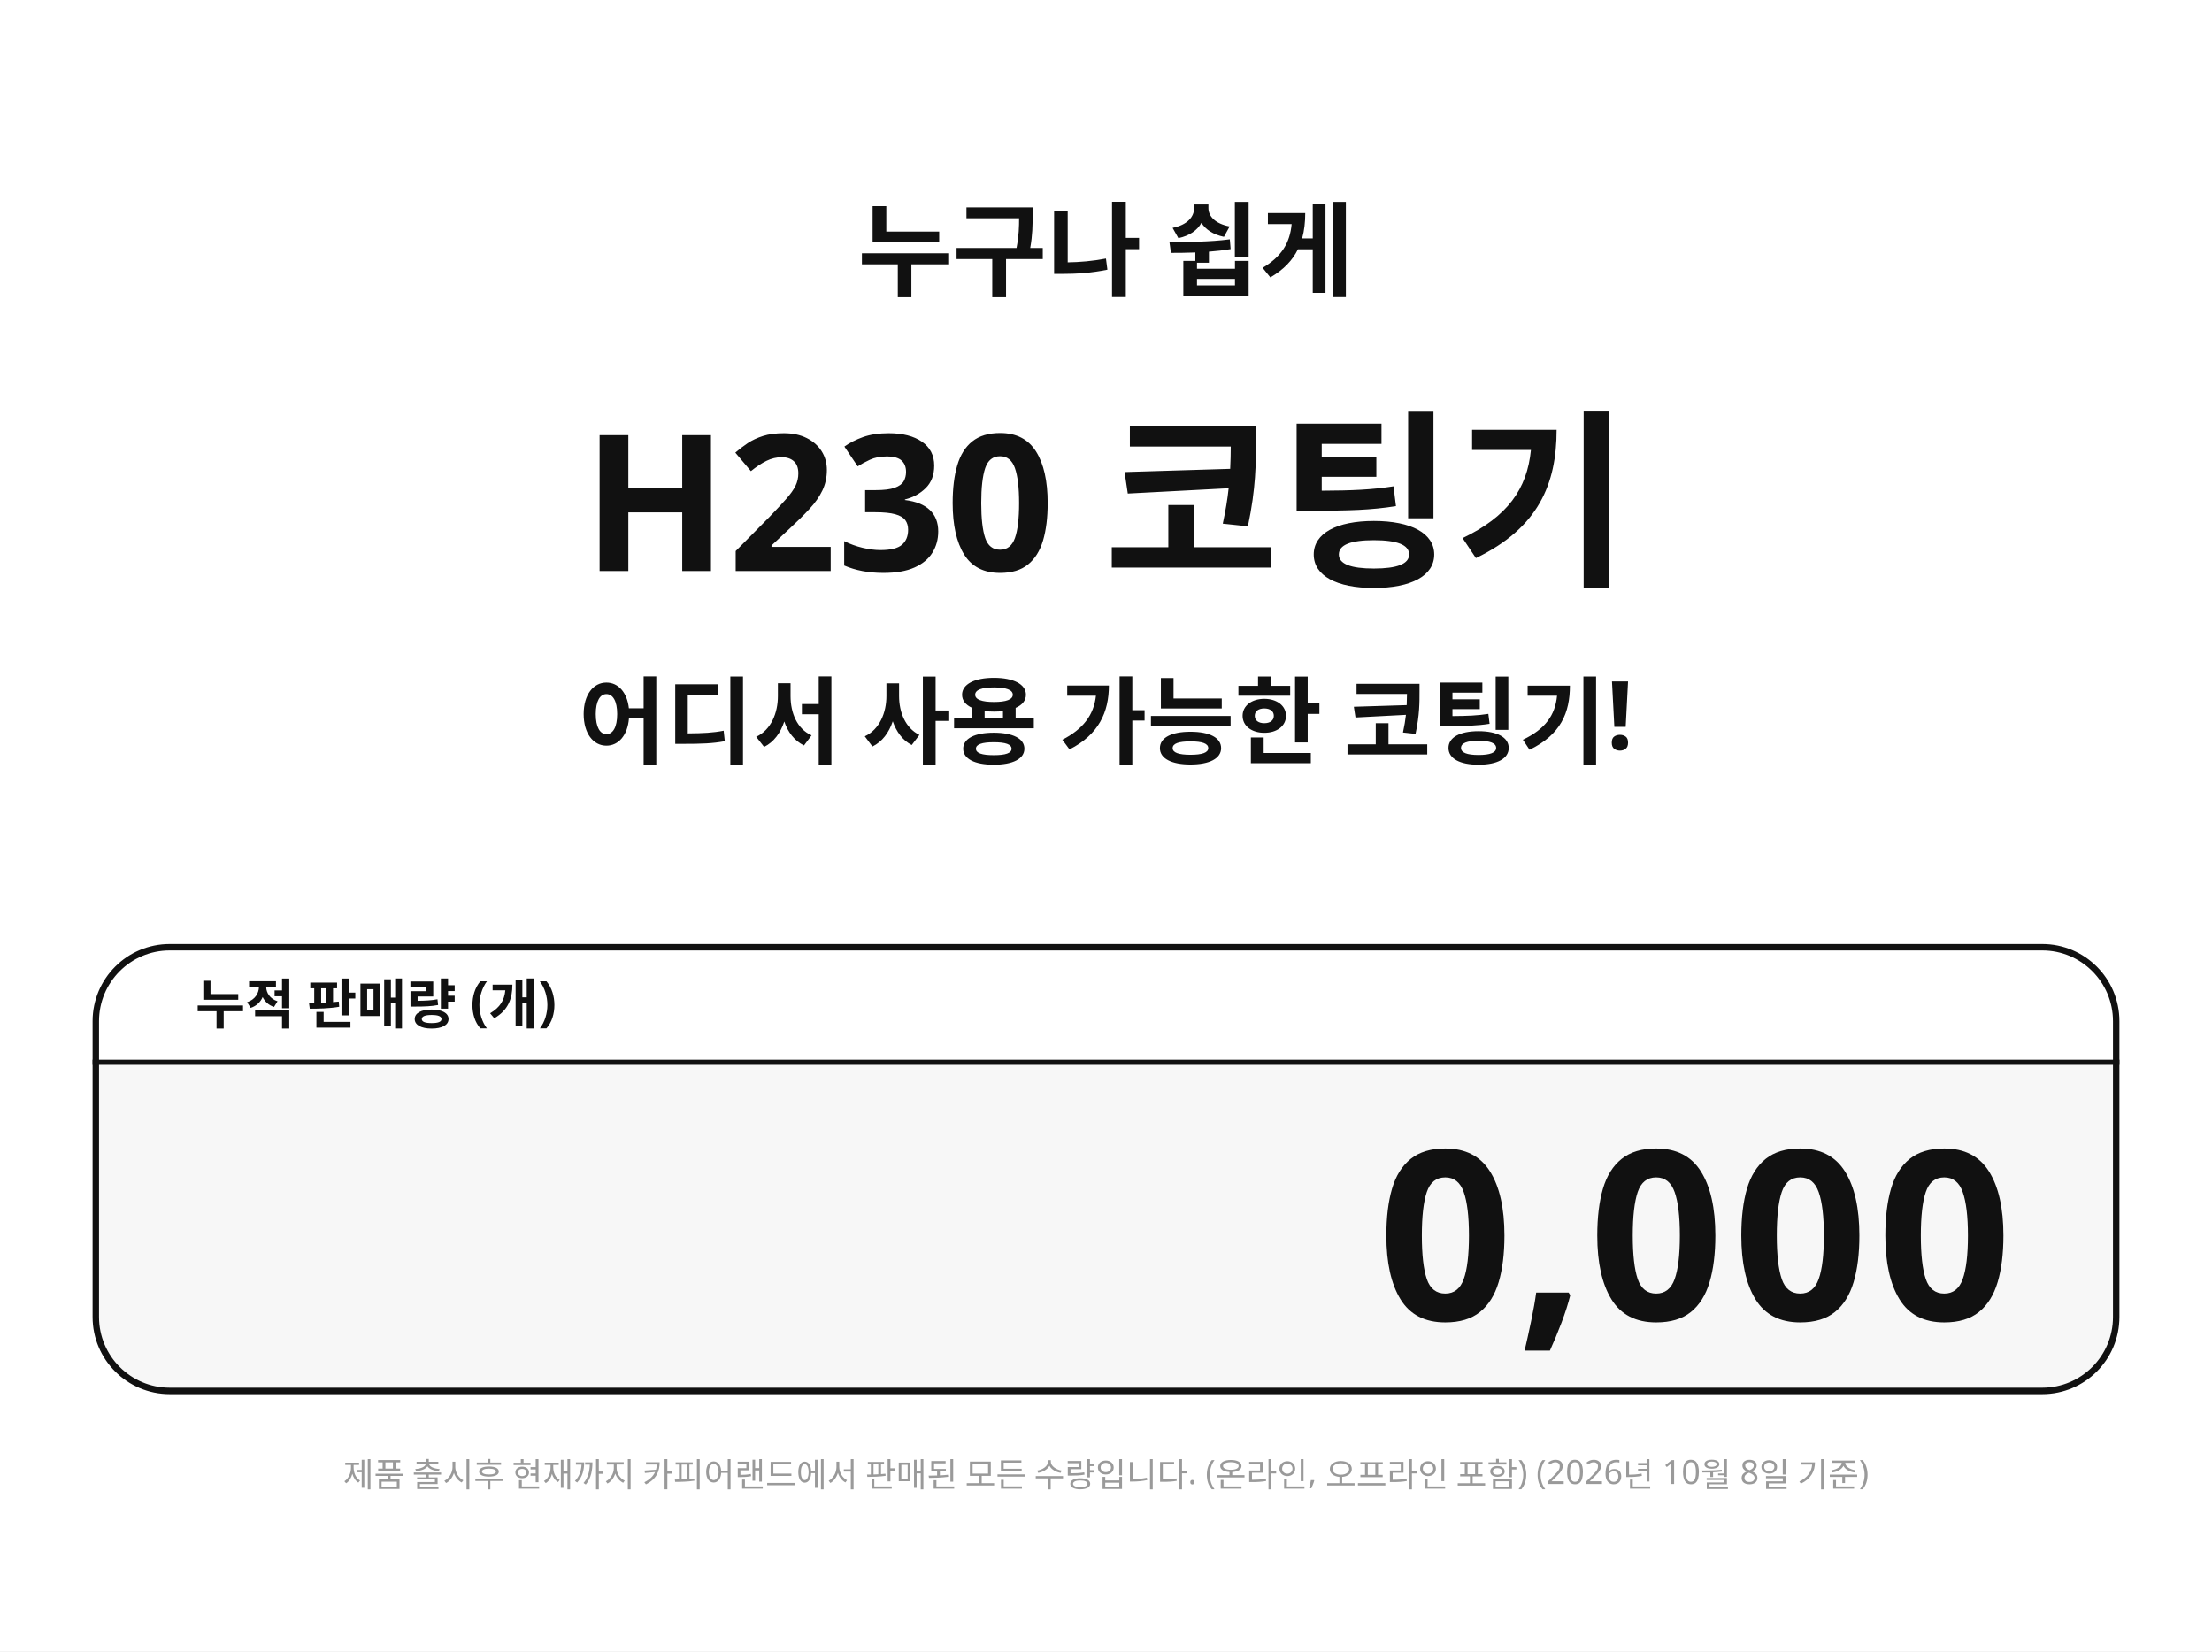
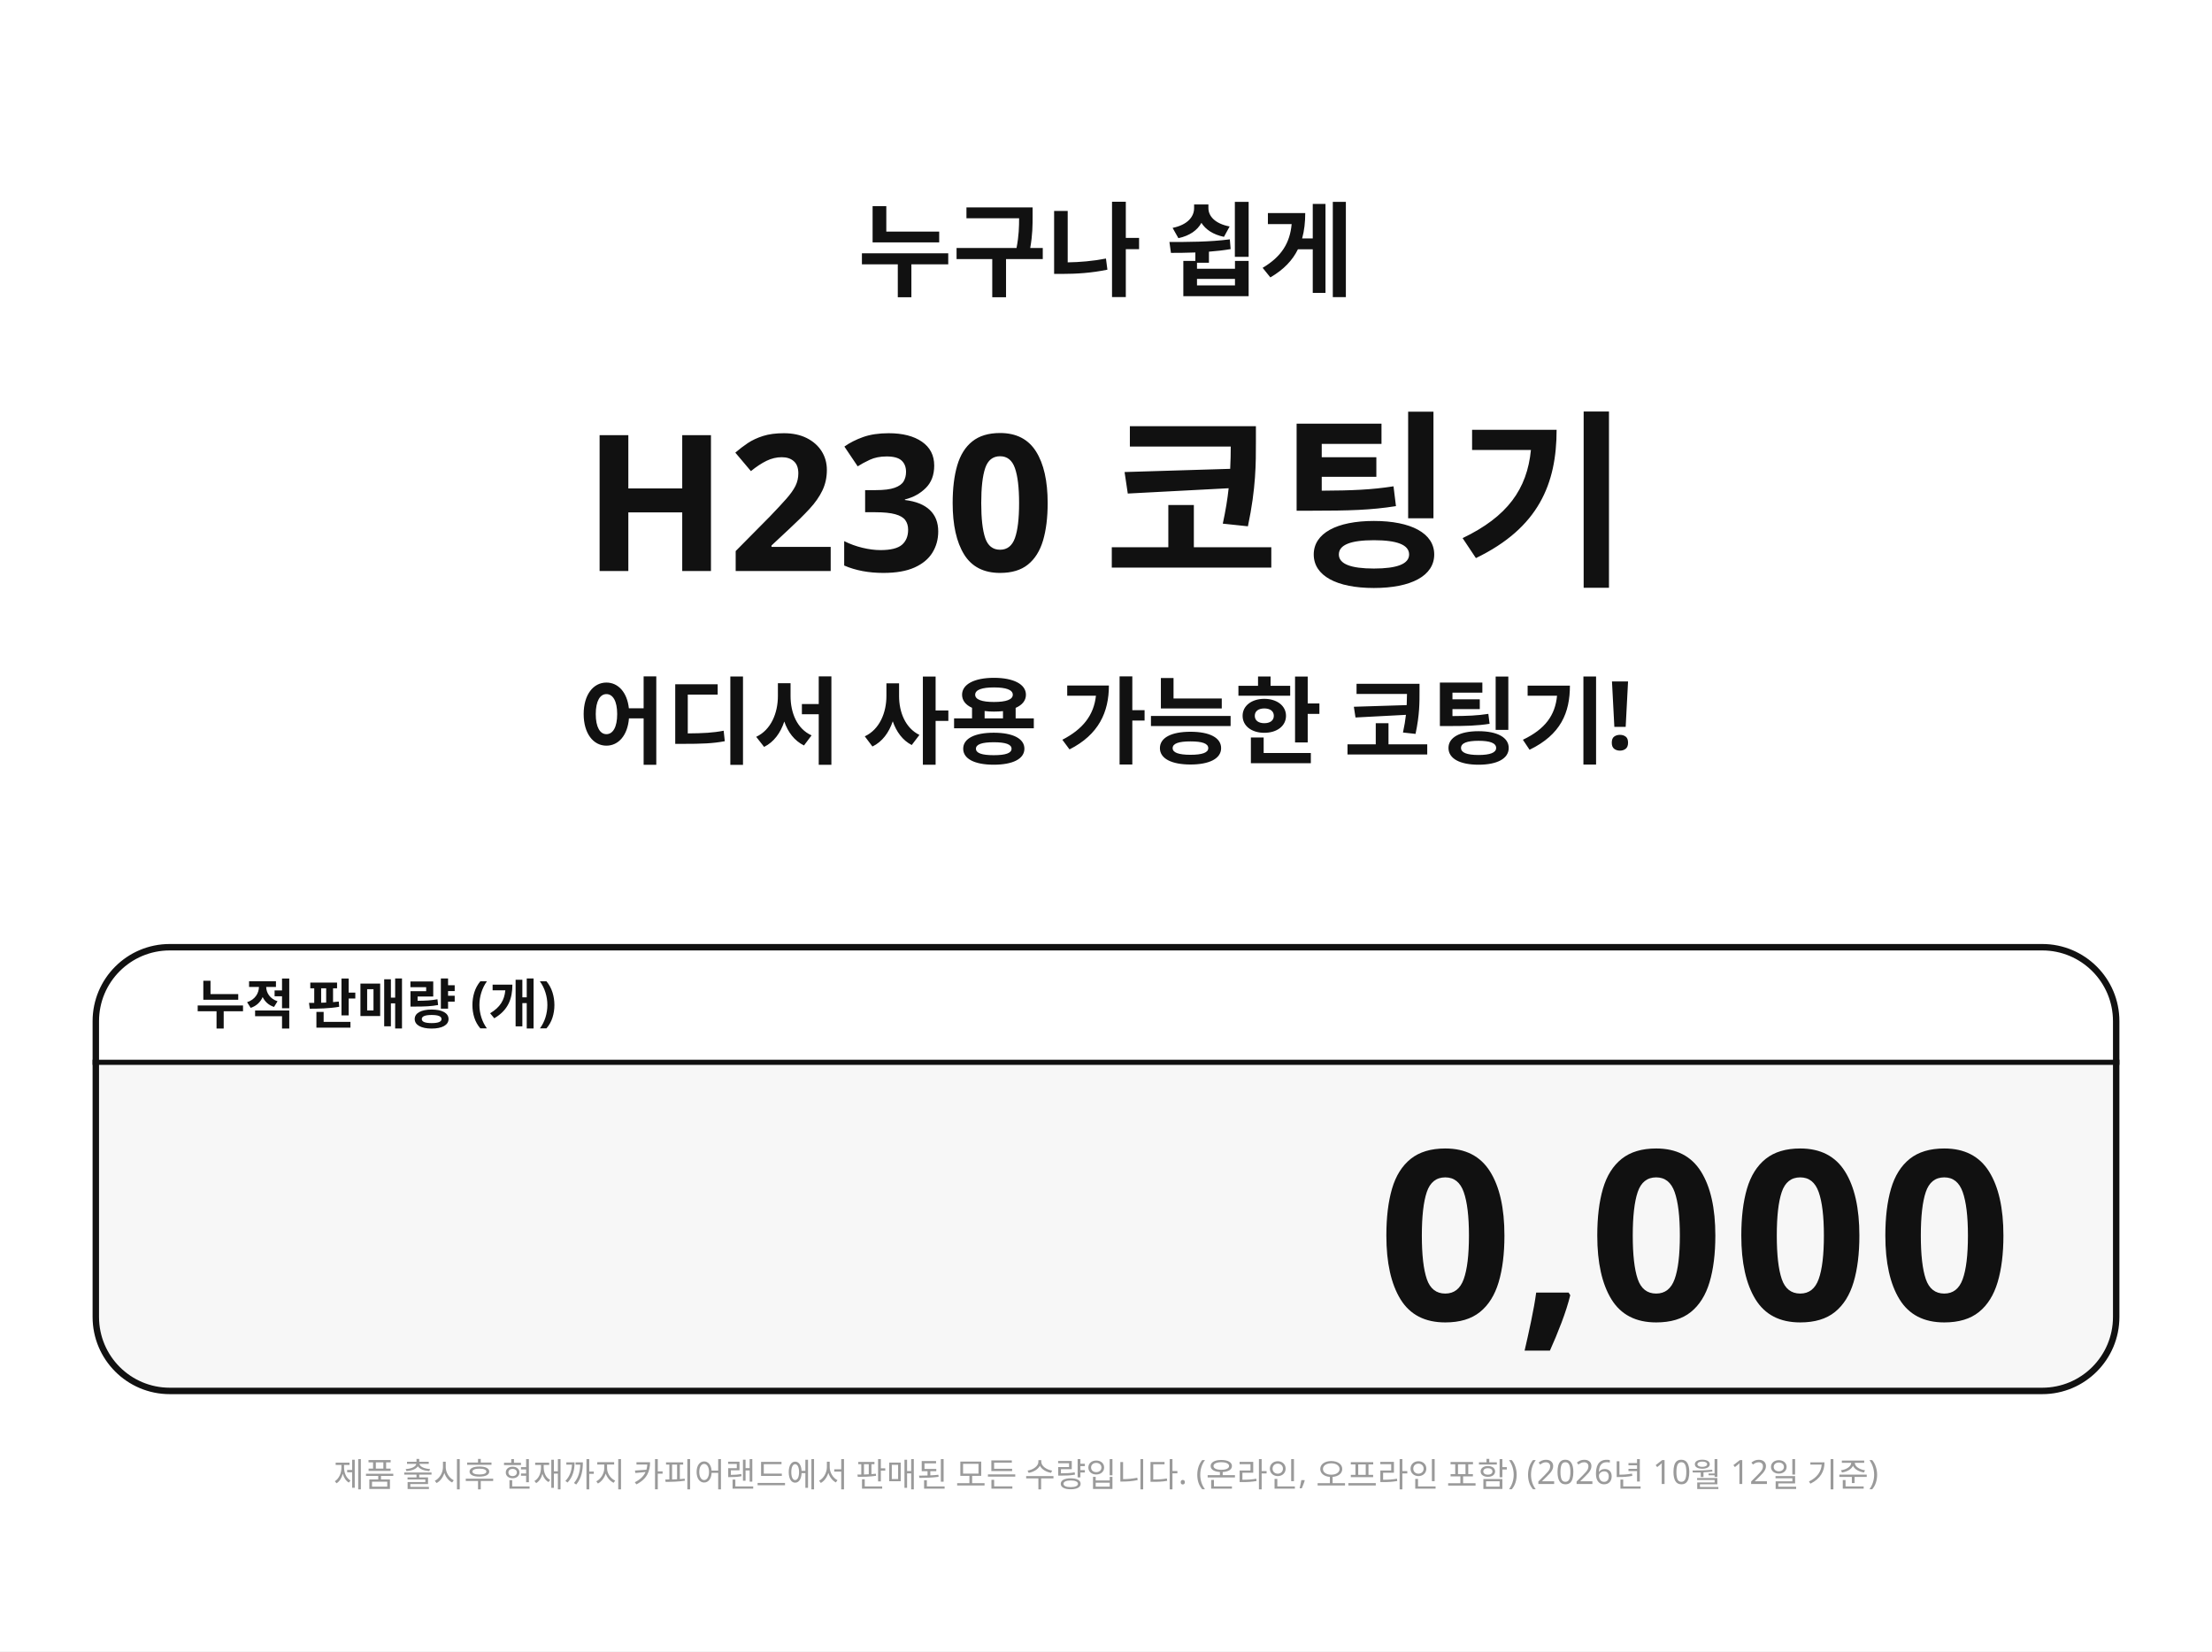
<svg xmlns="http://www.w3.org/2000/svg" width="860" height="642" viewBox="0 0 860 642" role="img">
  <defs>
    <clipPath id="odo-cell">
      <rect x="-32.0" y="-55.0" width="64" height="110" />
    </clipPath>
    <clipPath id="box-clip">
      <rect x="36" y="367" width="788" height="175" rx="30" ry="30" />
    </clipPath>
    <g id="odo">
      <text x="0" y="0" text-anchor="middle" dominant-baseline="central" font-family="'Pretendard','Malgun Gothic','Apple SD Gothic Neo',sans-serif" font-weight="900" font-size="92" fill="#111111">0</text>
      <text x="0" y="110" text-anchor="middle" dominant-baseline="central" font-family="'Pretendard','Malgun Gothic','Apple SD Gothic Neo',sans-serif" font-weight="900" font-size="92" fill="#111111">1</text>
      <text x="0" y="220" text-anchor="middle" dominant-baseline="central" font-family="'Pretendard','Malgun Gothic','Apple SD Gothic Neo',sans-serif" font-weight="900" font-size="92" fill="#111111">2</text>
      <text x="0" y="330" text-anchor="middle" dominant-baseline="central" font-family="'Pretendard','Malgun Gothic','Apple SD Gothic Neo',sans-serif" font-weight="900" font-size="92" fill="#111111">3</text>
      <text x="0" y="440" text-anchor="middle" dominant-baseline="central" font-family="'Pretendard','Malgun Gothic','Apple SD Gothic Neo',sans-serif" font-weight="900" font-size="92" fill="#111111">4</text>
      <text x="0" y="550" text-anchor="middle" dominant-baseline="central" font-family="'Pretendard','Malgun Gothic','Apple SD Gothic Neo',sans-serif" font-weight="900" font-size="92" fill="#111111">5</text>
      <text x="0" y="660" text-anchor="middle" dominant-baseline="central" font-family="'Pretendard','Malgun Gothic','Apple SD Gothic Neo',sans-serif" font-weight="900" font-size="92" fill="#111111">6</text>
      <text x="0" y="770" text-anchor="middle" dominant-baseline="central" font-family="'Pretendard','Malgun Gothic','Apple SD Gothic Neo',sans-serif" font-weight="900" font-size="92" fill="#111111">7</text>
      <text x="0" y="880" text-anchor="middle" dominant-baseline="central" font-family="'Pretendard','Malgun Gothic','Apple SD Gothic Neo',sans-serif" font-weight="900" font-size="92" fill="#111111">8</text>
      <text x="0" y="990" text-anchor="middle" dominant-baseline="central" font-family="'Pretendard','Malgun Gothic','Apple SD Gothic Neo',sans-serif" font-weight="900" font-size="92" fill="#111111">9</text>
      <text x="0" y="1100" text-anchor="middle" dominant-baseline="central" font-family="'Pretendard','Malgun Gothic','Apple SD Gothic Neo',sans-serif" font-weight="900" font-size="92" fill="#111111">0</text>
      <text x="0" y="1210" text-anchor="middle" dominant-baseline="central" font-family="'Pretendard','Malgun Gothic','Apple SD Gothic Neo',sans-serif" font-weight="900" font-size="92" fill="#111111">1</text>
      <text x="0" y="1320" text-anchor="middle" dominant-baseline="central" font-family="'Pretendard','Malgun Gothic','Apple SD Gothic Neo',sans-serif" font-weight="900" font-size="92" fill="#111111">2</text>
      <text x="0" y="1430" text-anchor="middle" dominant-baseline="central" font-family="'Pretendard','Malgun Gothic','Apple SD Gothic Neo',sans-serif" font-weight="900" font-size="92" fill="#111111">3</text>
      <text x="0" y="1540" text-anchor="middle" dominant-baseline="central" font-family="'Pretendard','Malgun Gothic','Apple SD Gothic Neo',sans-serif" font-weight="900" font-size="92" fill="#111111">4</text>
      <text x="0" y="1650" text-anchor="middle" dominant-baseline="central" font-family="'Pretendard','Malgun Gothic','Apple SD Gothic Neo',sans-serif" font-weight="900" font-size="92" fill="#111111">5</text>
      <text x="0" y="1760" text-anchor="middle" dominant-baseline="central" font-family="'Pretendard','Malgun Gothic','Apple SD Gothic Neo',sans-serif" font-weight="900" font-size="92" fill="#111111">6</text>
      <text x="0" y="1870" text-anchor="middle" dominant-baseline="central" font-family="'Pretendard','Malgun Gothic','Apple SD Gothic Neo',sans-serif" font-weight="900" font-size="92" fill="#111111">7</text>
      <text x="0" y="1980" text-anchor="middle" dominant-baseline="central" font-family="'Pretendard','Malgun Gothic','Apple SD Gothic Neo',sans-serif" font-weight="900" font-size="92" fill="#111111">8</text>
      <text x="0" y="2090" text-anchor="middle" dominant-baseline="central" font-family="'Pretendard','Malgun Gothic','Apple SD Gothic Neo',sans-serif" font-weight="900" font-size="92" fill="#111111">9</text>
      <text x="0" y="2200" text-anchor="middle" dominant-baseline="central" font-family="'Pretendard','Malgun Gothic','Apple SD Gothic Neo',sans-serif" font-weight="900" font-size="92" fill="#111111">0</text>
      <text x="0" y="2310" text-anchor="middle" dominant-baseline="central" font-family="'Pretendard','Malgun Gothic','Apple SD Gothic Neo',sans-serif" font-weight="900" font-size="92" fill="#111111">1</text>
      <text x="0" y="2420" text-anchor="middle" dominant-baseline="central" font-family="'Pretendard','Malgun Gothic','Apple SD Gothic Neo',sans-serif" font-weight="900" font-size="92" fill="#111111">2</text>
      <text x="0" y="2530" text-anchor="middle" dominant-baseline="central" font-family="'Pretendard','Malgun Gothic','Apple SD Gothic Neo',sans-serif" font-weight="900" font-size="92" fill="#111111">3</text>
      <text x="0" y="2640" text-anchor="middle" dominant-baseline="central" font-family="'Pretendard','Malgun Gothic','Apple SD Gothic Neo',sans-serif" font-weight="900" font-size="92" fill="#111111">4</text>
      <text x="0" y="2750" text-anchor="middle" dominant-baseline="central" font-family="'Pretendard','Malgun Gothic','Apple SD Gothic Neo',sans-serif" font-weight="900" font-size="92" fill="#111111">5</text>
      <text x="0" y="2860" text-anchor="middle" dominant-baseline="central" font-family="'Pretendard','Malgun Gothic','Apple SD Gothic Neo',sans-serif" font-weight="900" font-size="92" fill="#111111">6</text>
      <text x="0" y="2970" text-anchor="middle" dominant-baseline="central" font-family="'Pretendard','Malgun Gothic','Apple SD Gothic Neo',sans-serif" font-weight="900" font-size="92" fill="#111111">7</text>
      <text x="0" y="3080" text-anchor="middle" dominant-baseline="central" font-family="'Pretendard','Malgun Gothic','Apple SD Gothic Neo',sans-serif" font-weight="900" font-size="92" fill="#111111">8</text>
      <text x="0" y="3190" text-anchor="middle" dominant-baseline="central" font-family="'Pretendard','Malgun Gothic','Apple SD Gothic Neo',sans-serif" font-weight="900" font-size="92" fill="#111111">9</text>
      <text x="0" y="3300" text-anchor="middle" dominant-baseline="central" font-family="'Pretendard','Malgun Gothic','Apple SD Gothic Neo',sans-serif" font-weight="900" font-size="92" fill="#111111">0</text>
      <text x="0" y="3410" text-anchor="middle" dominant-baseline="central" font-family="'Pretendard','Malgun Gothic','Apple SD Gothic Neo',sans-serif" font-weight="900" font-size="92" fill="#111111">1</text>
      <text x="0" y="3520" text-anchor="middle" dominant-baseline="central" font-family="'Pretendard','Malgun Gothic','Apple SD Gothic Neo',sans-serif" font-weight="900" font-size="92" fill="#111111">2</text>
      <text x="0" y="3630" text-anchor="middle" dominant-baseline="central" font-family="'Pretendard','Malgun Gothic','Apple SD Gothic Neo',sans-serif" font-weight="900" font-size="92" fill="#111111">3</text>
      <text x="0" y="3740" text-anchor="middle" dominant-baseline="central" font-family="'Pretendard','Malgun Gothic','Apple SD Gothic Neo',sans-serif" font-weight="900" font-size="92" fill="#111111">4</text>
      <text x="0" y="3850" text-anchor="middle" dominant-baseline="central" font-family="'Pretendard','Malgun Gothic','Apple SD Gothic Neo',sans-serif" font-weight="900" font-size="92" fill="#111111">5</text>
      <text x="0" y="3960" text-anchor="middle" dominant-baseline="central" font-family="'Pretendard','Malgun Gothic','Apple SD Gothic Neo',sans-serif" font-weight="900" font-size="92" fill="#111111">6</text>
      <text x="0" y="4070" text-anchor="middle" dominant-baseline="central" font-family="'Pretendard','Malgun Gothic','Apple SD Gothic Neo',sans-serif" font-weight="900" font-size="92" fill="#111111">7</text>
      <text x="0" y="4180" text-anchor="middle" dominant-baseline="central" font-family="'Pretendard','Malgun Gothic','Apple SD Gothic Neo',sans-serif" font-weight="900" font-size="92" fill="#111111">8</text>
      <text x="0" y="4290" text-anchor="middle" dominant-baseline="central" font-family="'Pretendard','Malgun Gothic','Apple SD Gothic Neo',sans-serif" font-weight="900" font-size="92" fill="#111111">9</text>
      <text x="0" y="4400" text-anchor="middle" dominant-baseline="central" font-family="'Pretendard','Malgun Gothic','Apple SD Gothic Neo',sans-serif" font-weight="900" font-size="92" fill="#111111">0</text>
      <text x="0" y="4510" text-anchor="middle" dominant-baseline="central" font-family="'Pretendard','Malgun Gothic','Apple SD Gothic Neo',sans-serif" font-weight="900" font-size="92" fill="#111111">1</text>
      <text x="0" y="4620" text-anchor="middle" dominant-baseline="central" font-family="'Pretendard','Malgun Gothic','Apple SD Gothic Neo',sans-serif" font-weight="900" font-size="92" fill="#111111">2</text>
      <text x="0" y="4730" text-anchor="middle" dominant-baseline="central" font-family="'Pretendard','Malgun Gothic','Apple SD Gothic Neo',sans-serif" font-weight="900" font-size="92" fill="#111111">3</text>
      <text x="0" y="4840" text-anchor="middle" dominant-baseline="central" font-family="'Pretendard','Malgun Gothic','Apple SD Gothic Neo',sans-serif" font-weight="900" font-size="92" fill="#111111">4</text>
      <text x="0" y="4950" text-anchor="middle" dominant-baseline="central" font-family="'Pretendard','Malgun Gothic','Apple SD Gothic Neo',sans-serif" font-weight="900" font-size="92" fill="#111111">5</text>
      <text x="0" y="5060" text-anchor="middle" dominant-baseline="central" font-family="'Pretendard','Malgun Gothic','Apple SD Gothic Neo',sans-serif" font-weight="900" font-size="92" fill="#111111">6</text>
      <text x="0" y="5170" text-anchor="middle" dominant-baseline="central" font-family="'Pretendard','Malgun Gothic','Apple SD Gothic Neo',sans-serif" font-weight="900" font-size="92" fill="#111111">7</text>
      <text x="0" y="5280" text-anchor="middle" dominant-baseline="central" font-family="'Pretendard','Malgun Gothic','Apple SD Gothic Neo',sans-serif" font-weight="900" font-size="92" fill="#111111">8</text>
      <text x="0" y="5390" text-anchor="middle" dominant-baseline="central" font-family="'Pretendard','Malgun Gothic','Apple SD Gothic Neo',sans-serif" font-weight="900" font-size="92" fill="#111111">9</text>
      <text x="0" y="5500" text-anchor="middle" dominant-baseline="central" font-family="'Pretendard','Malgun Gothic','Apple SD Gothic Neo',sans-serif" font-weight="900" font-size="92" fill="#111111">0</text>
      <text x="0" y="5610" text-anchor="middle" dominant-baseline="central" font-family="'Pretendard','Malgun Gothic','Apple SD Gothic Neo',sans-serif" font-weight="900" font-size="92" fill="#111111">1</text>
      <text x="0" y="5720" text-anchor="middle" dominant-baseline="central" font-family="'Pretendard','Malgun Gothic','Apple SD Gothic Neo',sans-serif" font-weight="900" font-size="92" fill="#111111">2</text>
      <text x="0" y="5830" text-anchor="middle" dominant-baseline="central" font-family="'Pretendard','Malgun Gothic','Apple SD Gothic Neo',sans-serif" font-weight="900" font-size="92" fill="#111111">3</text>
      <text x="0" y="5940" text-anchor="middle" dominant-baseline="central" font-family="'Pretendard','Malgun Gothic','Apple SD Gothic Neo',sans-serif" font-weight="900" font-size="92" fill="#111111">4</text>
      <text x="0" y="6050" text-anchor="middle" dominant-baseline="central" font-family="'Pretendard','Malgun Gothic','Apple SD Gothic Neo',sans-serif" font-weight="900" font-size="92" fill="#111111">5</text>
      <text x="0" y="6160" text-anchor="middle" dominant-baseline="central" font-family="'Pretendard','Malgun Gothic','Apple SD Gothic Neo',sans-serif" font-weight="900" font-size="92" fill="#111111">6</text>
      <text x="0" y="6270" text-anchor="middle" dominant-baseline="central" font-family="'Pretendard','Malgun Gothic','Apple SD Gothic Neo',sans-serif" font-weight="900" font-size="92" fill="#111111">7</text>
      <text x="0" y="6380" text-anchor="middle" dominant-baseline="central" font-family="'Pretendard','Malgun Gothic','Apple SD Gothic Neo',sans-serif" font-weight="900" font-size="92" fill="#111111">8</text>
      <text x="0" y="6490" text-anchor="middle" dominant-baseline="central" font-family="'Pretendard','Malgun Gothic','Apple SD Gothic Neo',sans-serif" font-weight="900" font-size="92" fill="#111111">9</text>
    </g>
  </defs>
  <rect x="0" y="0" width="860" height="642" fill="#ffffff" />
  <text x="430.0" y="112" text-anchor="middle" font-family="'Pretendard','Malgun Gothic','Apple SD Gothic Neo',sans-serif" font-weight="800" font-size="40" fill="#111111">누구나 쉽게</text>
  <text x="430.0" y="222" text-anchor="middle" font-family="'Pretendard','Malgun Gothic','Apple SD Gothic Neo',sans-serif" font-weight="800" font-size="74" fill="#111111">H230 코팅기</text>
  <text x="430.0" y="294" text-anchor="middle" font-family="'Pretendard','Malgun Gothic','Apple SD Gothic Neo',sans-serif" font-weight="700" font-size="37" fill="#111111">어디서 사용 가능한 코팅기!</text>
  <g clip-path="url(#box-clip)">
    <rect x="36" y="367" width="788" height="175" fill="#F7F7F7" />
    <rect x="36" y="367" width="788" height="46" fill="#ffffff" />
    <line x1="36" y1="413" x2="824" y2="413" stroke="#111111" stroke-width="2" />
  </g>
  <rect x="37.25" y="368.25" width="785.5" height="172.5" rx="28.75" ry="28.75" fill="none" stroke="#111111" stroke-width="2.5" />
  <text x="76" y="398" font-family="'Pretendard','Malgun Gothic','Apple SD Gothic Neo',sans-serif" font-weight="700" font-size="21" fill="#111111">누적 판매량 (개)</text>
  <g transform="translate(562.00,477.50) scale(1)">
    <g clip-path="url(#odo-cell)">
      <use href="#odo">
        <animateTransform attributeName="transform" type="translate" calcMode="spline" keyTimes="0;0.186;1" keySplines="0.12 0.9 0.2 1;0 0 1 1" values="0 0;0 -2640;0 -2640" dur="6.4s" repeatCount="indefinite" />
      </use>
    </g>
  </g>
  <text x="603.00" y="477.50" text-anchor="middle" dominant-baseline="central" font-family="'Pretendard','Malgun Gothic','Apple SD Gothic Neo',sans-serif" font-weight="900" font-size="92.00" fill="#111111">,</text>
  <g transform="translate(644.00,477.50) scale(1)">
    <g clip-path="url(#odo-cell)">
      <use href="#odo">
        <animateTransform attributeName="transform" type="translate" calcMode="spline" keyTimes="0;0.223;1" keySplines="0.12 0.9 0.2 1;0 0 1 1" values="0 0;0 -3960;0 -3960" dur="6.4s" repeatCount="indefinite" />
      </use>
    </g>
  </g>
  <g transform="translate(700.00,477.50) scale(1)">
    <g clip-path="url(#odo-cell)">
      <use href="#odo">
-         <animateTransform attributeName="transform" type="translate" calcMode="spline" keyTimes="0;0.260;1" keySplines="0.12 0.9 0.2 1;0 0 1 1" values="0 0;0 -5280;0 -5280" dur="6.4s" repeatCount="indefinite" />
+         <animateTransform attributeName="transform" type="translate" calcMode="spline" keyTimes="0;0.260;1" keySplines="0.12 0.9 0.2 1;0 0 1 1" values="0 0;0 -5390;0 -5390" dur="6.4s" repeatCount="indefinite" />
      </use>
    </g>
  </g>
  <g transform="translate(756.00,477.50) scale(1)">
    <g clip-path="url(#odo-cell)">
      <use href="#odo">
-         <animateTransform attributeName="transform" type="translate" calcMode="spline" keyTimes="0;0.297;1" keySplines="0.12 0.9 0.2 1;0 0 1 1" values="0 0;0 -6490;0 -6490" dur="6.4s" repeatCount="indefinite" />
+         <animateTransform attributeName="transform" type="translate" calcMode="spline" keyTimes="0;0.297;1" keySplines="0.12 0.9 0.2 1;0 0 1 1" values="0 0;0 -6270;0 -6270" dur="6.4s" repeatCount="indefinite" />
      </use>
    </g>
  </g>
-   <text x="430.0" y="578" text-anchor="middle" font-family="'Pretendard','Malgun Gothic','Apple SD Gothic Neo',sans-serif" font-weight="400" font-size="13" fill="#9A9A9A">제품 출시후 현재까지 카피어랜드에서 판매된 모든 수량입니다. (온라인, 오프라인 포함) (2026년 10월 8일 기준)</text>
+   <text x="430.0" y="578" text-anchor="middle" font-family="'Pretendard','Malgun Gothic','Apple SD Gothic Neo',sans-serif" font-weight="400" font-size="13" fill="#9A9A9A">제품 출시후 현재까지 카피어랜드에서 판매된 모든 수량입니다. (온라인, 오프라인 포함) (2026년 10월 12일 기준)</text>
</svg>
